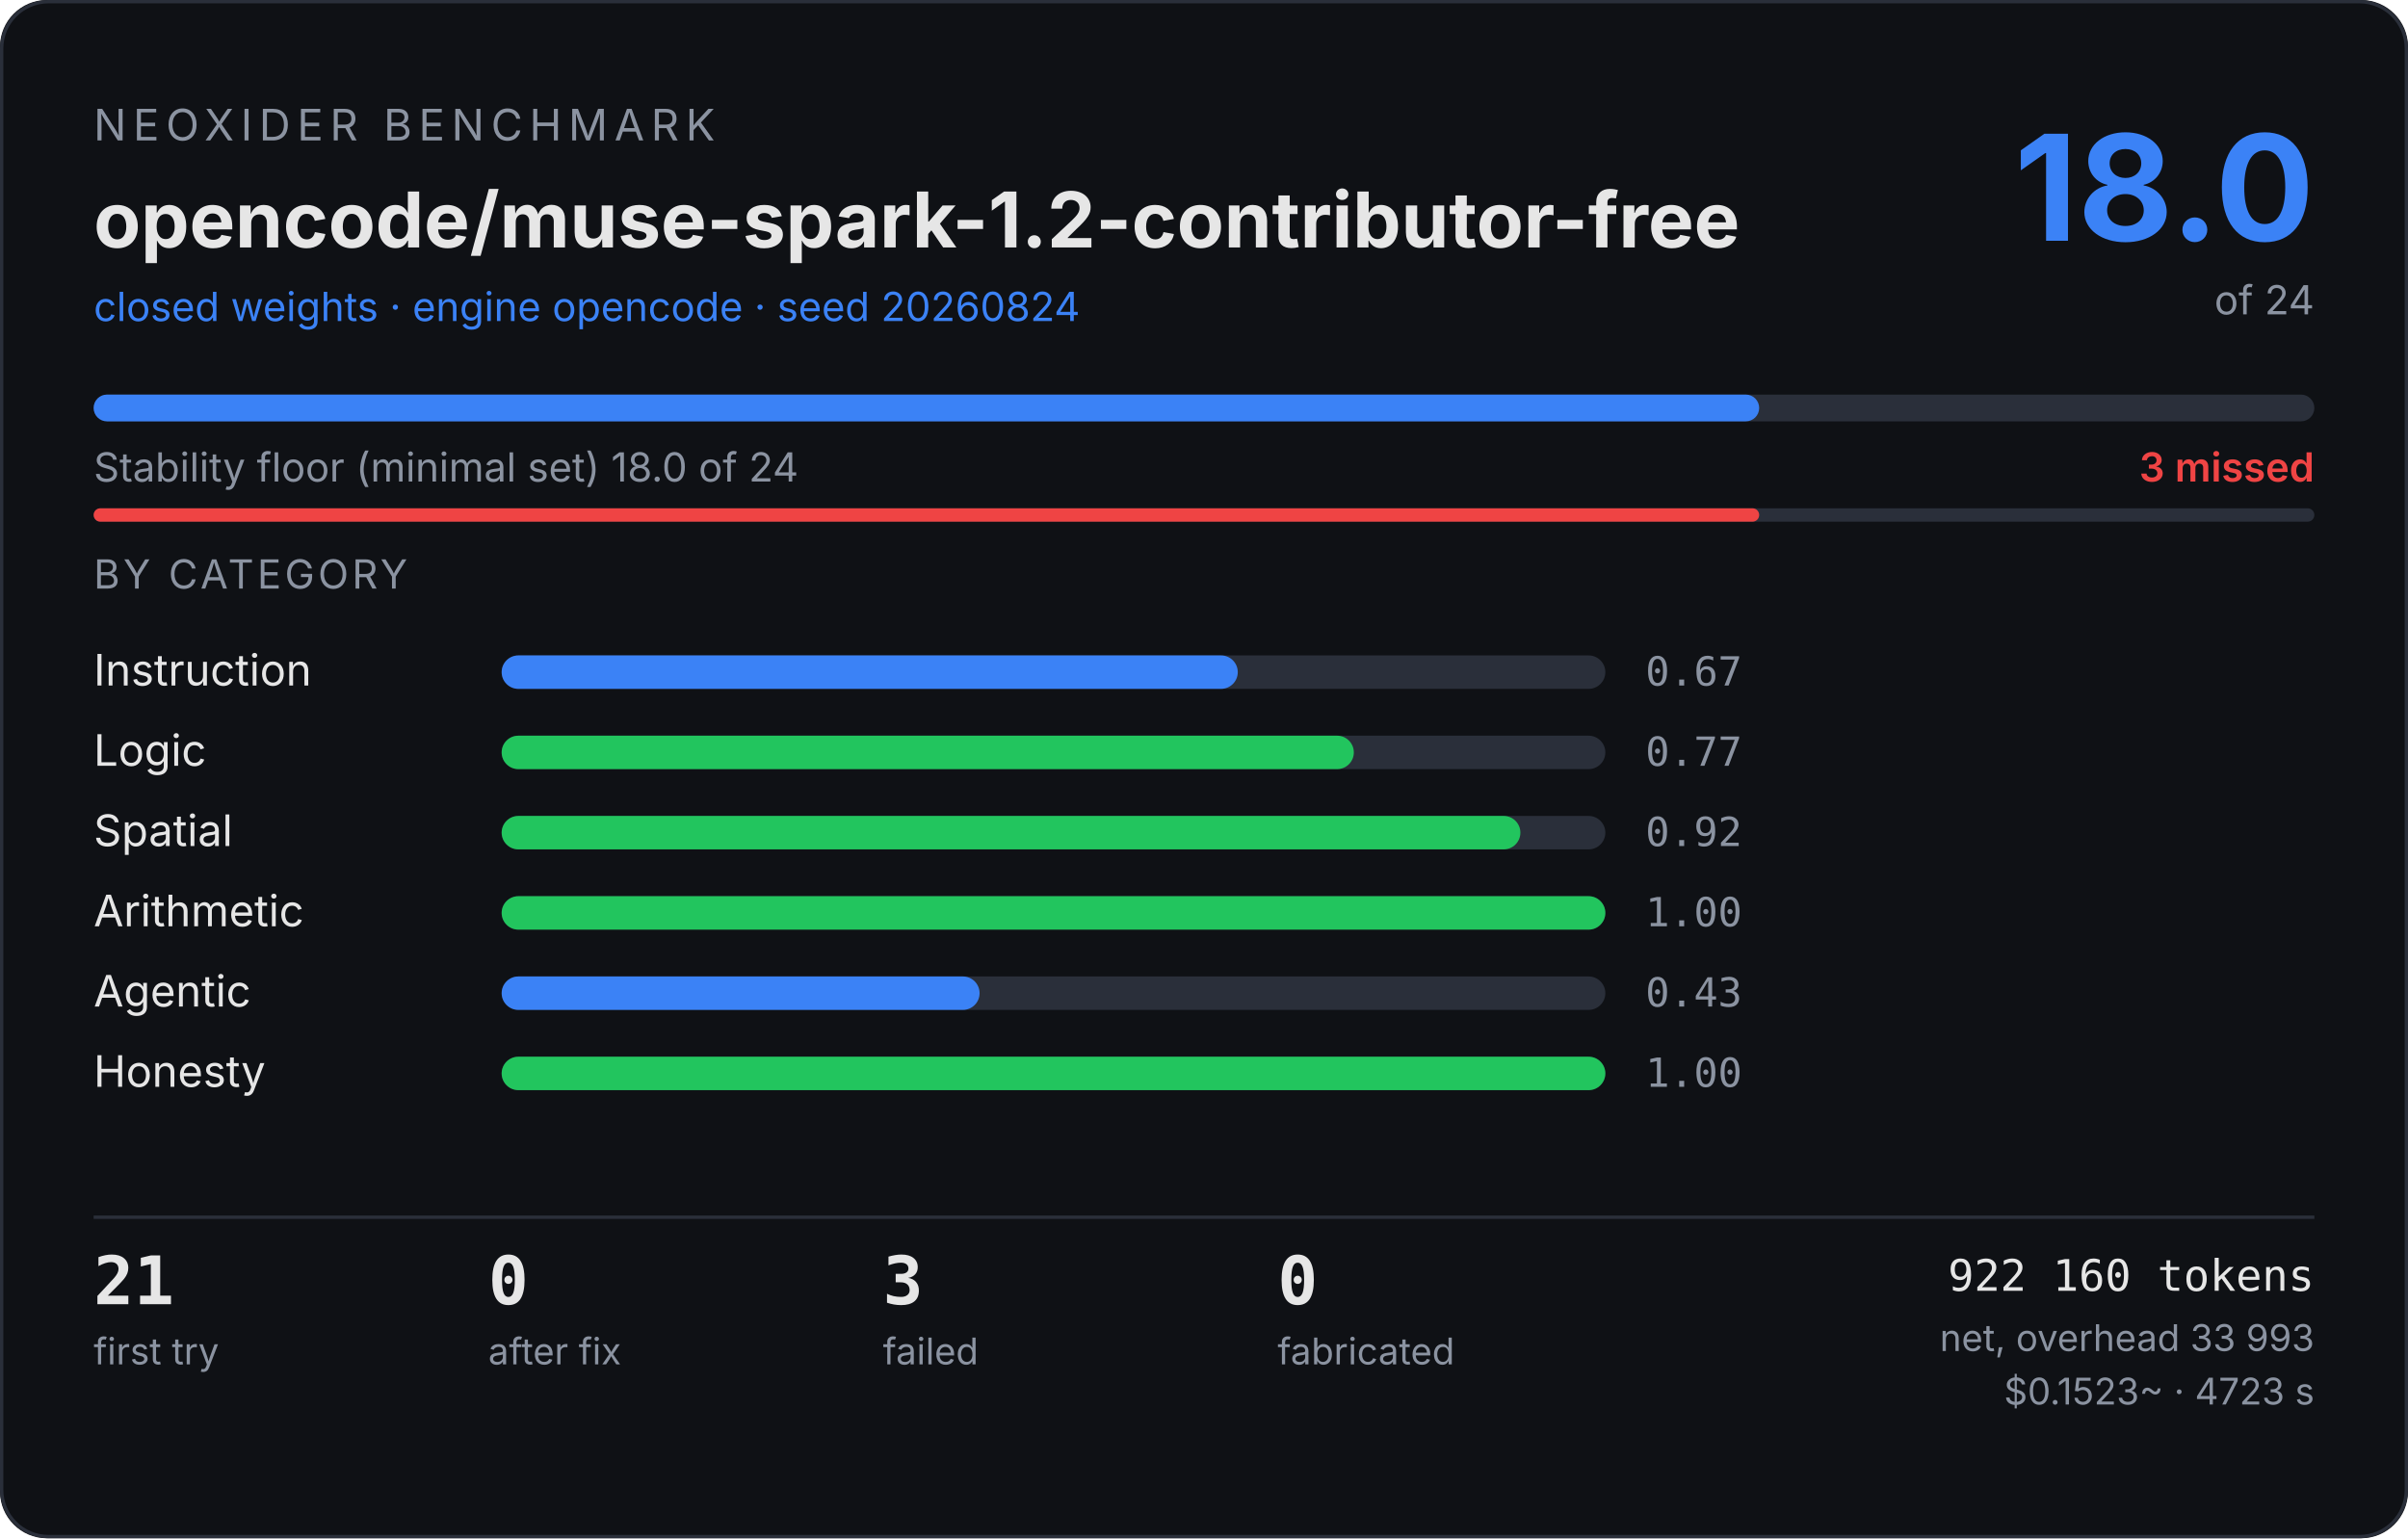
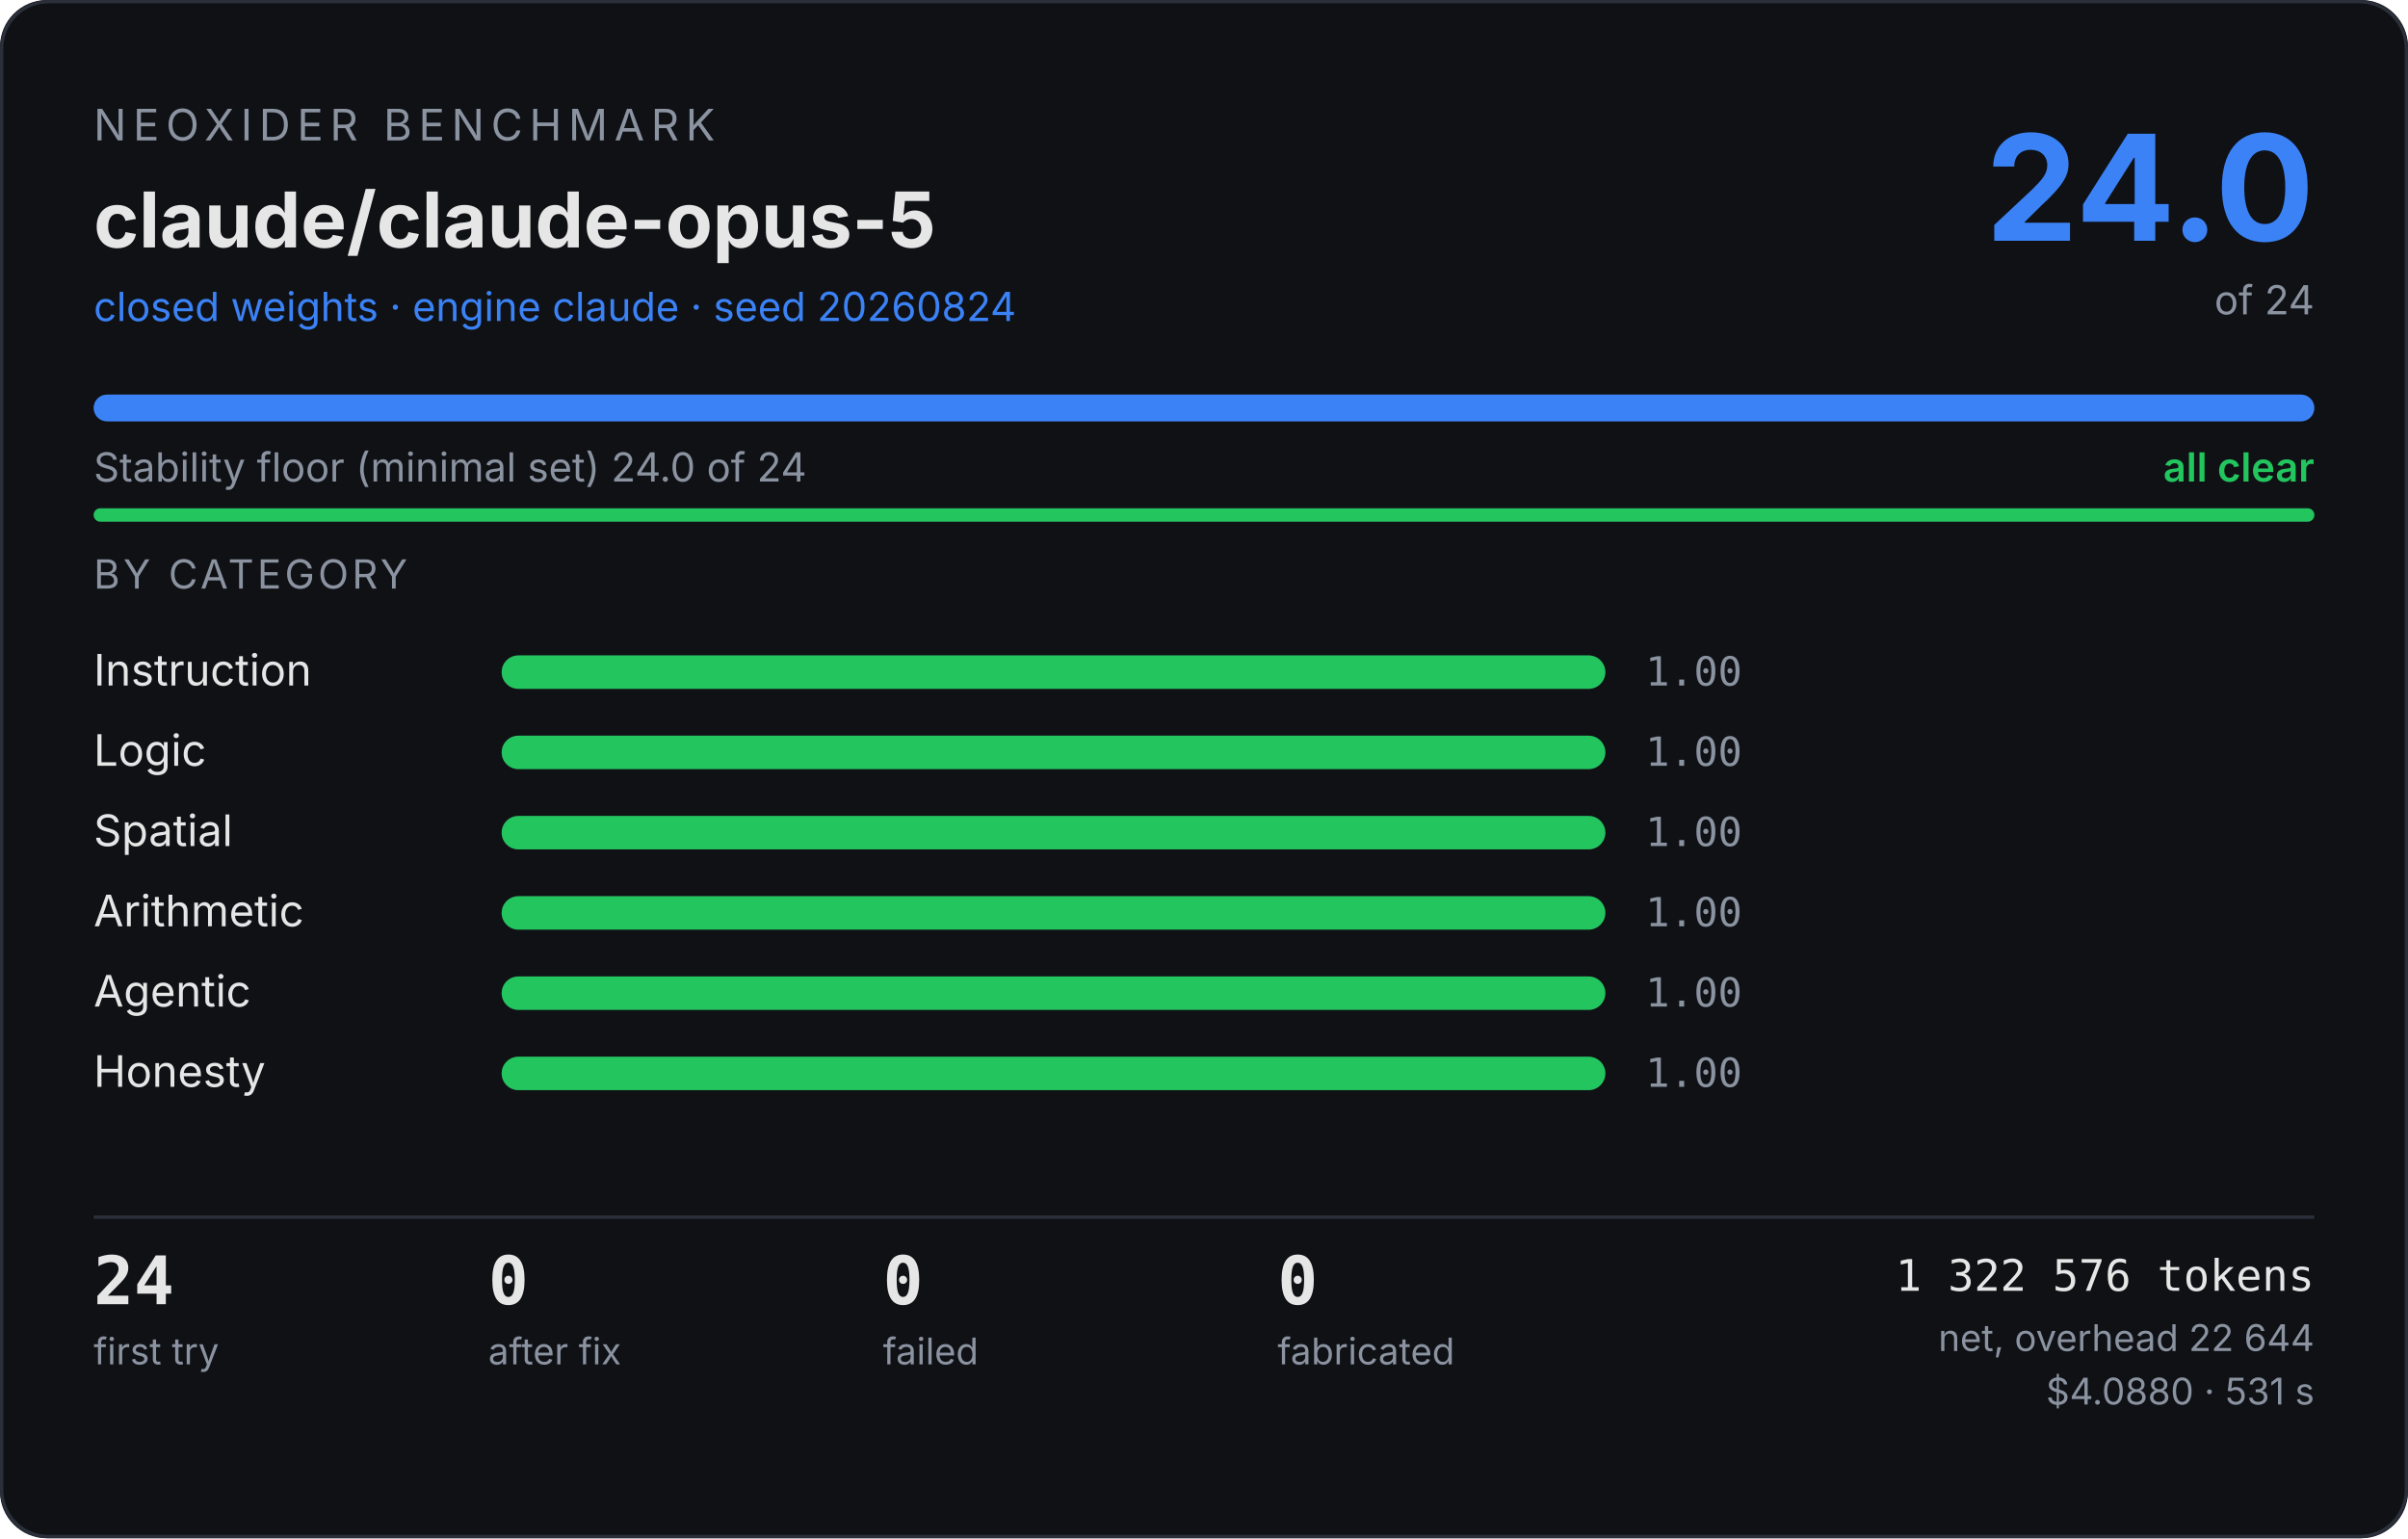
<svg xmlns="http://www.w3.org/2000/svg" width="720" height="460" viewBox="0 0 720 460" font-family="system-ui,-apple-system,Segoe UI,sans-serif">
  <rect width="720" height="460" rx="14" fill="#0f1115" />
  <rect x="0.5" y="0.5" width="719" height="459" rx="14" fill="none" stroke="#2a2f3a" />
  <text x="28" y="42" fill="#8b93a1" font-size="13" letter-spacing="2">NEOXIDER BENCHMARK</text>
-   <text x="28" y="74" fill="#e6e6e6" font-size="23" font-weight="700">opencode/muse-spark-1.2-contributor-free</text>
-   <text x="28" y="96" fill="#3b82f6" font-size="12">closed weights · engine opencode · seed 20260824</text>
-   <text x="692" y="72" text-anchor="end" fill="#3b82f6" font-size="44" font-weight="700">18.0</text>
+   <text x="28" y="74" fill="#e6e6e6" font-size="23" font-weight="700">claude/claude-opus-5</text>
+   <text x="28" y="96" fill="#3b82f6" font-size="12">closed weights · engine claude · seed 20260824</text>
+   <text x="692" y="72" text-anchor="end" fill="#3b82f6" font-size="44" font-weight="700">24.0</text>
  <text x="692" y="94" text-anchor="end" fill="#8b93a1" font-size="12">of 24</text>
  <rect x="28" y="118" width="664" height="8" rx="4" fill="#2a2f3a" />
-   <rect x="28" y="118" width="498.0" height="8" rx="4" fill="#3b82f6" />
-   <text x="28" y="144" fill="#8b93a1" font-size="12">Stability floor (minimal set) 18.0 of 24</text>
-   <text x="692" y="144" text-anchor="end" fill="#ef4444" font-size="12" font-weight="600">3 missed</text>
+   <rect x="28" y="118" width="664.0" height="8" rx="4" fill="#3b82f6" />
+   <text x="28" y="144" fill="#8b93a1" font-size="12">Stability floor (minimal set) 24.0 of 24</text>
+   <text x="692" y="144" text-anchor="end" fill="#22c55e" font-size="12" font-weight="600">all clear</text>
  <rect x="28" y="152" width="664" height="4" rx="2" fill="#2a2f3a" />
-   <rect x="28" y="152" width="498.0" height="4" rx="2" fill="#ef4444" />
+   <rect x="28" y="152" width="664.0" height="4" rx="2" fill="#22c55e" />
  <text x="28" y="176" fill="#8b93a1" font-size="12" letter-spacing="1">BY CATEGORY</text>
  <text x="28" y="205" fill="#e6e6e6" font-size="13">Instruction</text>
  <rect x="150" y="196" width="330" height="10" rx="5" fill="#2a2f3a" />
-   <rect x="150" y="196" width="220.1" height="10" rx="5" fill="#3b82f6" />
-   <text x="492" y="205" fill="#8b93a1" font-size="12" font-family="ui-monospace,Consolas,monospace">0.67</text>
+   <rect x="150" y="196" width="330.0" height="10" rx="5" fill="#22c55e" />
+   <text x="492" y="205" fill="#8b93a1" font-size="12" font-family="ui-monospace,Consolas,monospace">1.00</text>
  <text x="28" y="229" fill="#e6e6e6" font-size="13">Logic</text>
  <rect x="150" y="220" width="330" height="10" rx="5" fill="#2a2f3a" />
-   <rect x="150" y="220" width="254.8" height="10" rx="5" fill="#22c55e" />
-   <text x="492" y="229" fill="#8b93a1" font-size="12" font-family="ui-monospace,Consolas,monospace">0.77</text>
+   <rect x="150" y="220" width="330.0" height="10" rx="5" fill="#22c55e" />
+   <text x="492" y="229" fill="#8b93a1" font-size="12" font-family="ui-monospace,Consolas,monospace">1.00</text>
  <text x="28" y="253" fill="#e6e6e6" font-size="13">Spatial</text>
  <rect x="150" y="244" width="330" height="10" rx="5" fill="#2a2f3a" />
-   <rect x="150" y="244" width="304.6" height="10" rx="5" fill="#22c55e" />
-   <text x="492" y="253" fill="#8b93a1" font-size="12" font-family="ui-monospace,Consolas,monospace">0.92</text>
+   <rect x="150" y="244" width="330.0" height="10" rx="5" fill="#22c55e" />
+   <text x="492" y="253" fill="#8b93a1" font-size="12" font-family="ui-monospace,Consolas,monospace">1.00</text>
  <text x="28" y="277" fill="#e6e6e6" font-size="13">Arithmetic</text>
  <rect x="150" y="268" width="330" height="10" rx="5" fill="#2a2f3a" />
  <rect x="150" y="268" width="330.0" height="10" rx="5" fill="#22c55e" />
  <text x="492" y="277" fill="#8b93a1" font-size="12" font-family="ui-monospace,Consolas,monospace">1.00</text>
  <text x="28" y="301" fill="#e6e6e6" font-size="13">Agentic</text>
  <rect x="150" y="292" width="330" height="10" rx="5" fill="#2a2f3a" />
-   <rect x="150" y="292" width="142.9" height="10" rx="5" fill="#3b82f6" />
-   <text x="492" y="301" fill="#8b93a1" font-size="12" font-family="ui-monospace,Consolas,monospace">0.43</text>
+   <rect x="150" y="292" width="330.0" height="10" rx="5" fill="#22c55e" />
+   <text x="492" y="301" fill="#8b93a1" font-size="12" font-family="ui-monospace,Consolas,monospace">1.00</text>
  <text x="28" y="325" fill="#e6e6e6" font-size="13">Honesty</text>
  <rect x="150" y="316" width="330" height="10" rx="5" fill="#2a2f3a" />
  <rect x="150" y="316" width="330.0" height="10" rx="5" fill="#22c55e" />
  <text x="492" y="325" fill="#8b93a1" font-size="12" font-family="ui-monospace,Consolas,monospace">1.00</text>
  <line x1="28" y1="364" x2="692" y2="364" stroke="#2a2f3a" />
-   <text x="28" y="390" fill="#e6e6e6" font-size="20" font-weight="700" font-family="ui-monospace,Consolas,monospace">21</text>
+   <text x="28" y="390" fill="#e6e6e6" font-size="20" font-weight="700" font-family="ui-monospace,Consolas,monospace">24</text>
  <text x="28" y="408" fill="#8b93a1" font-size="11">first try</text>
  <text x="146" y="390" fill="#e6e6e6" font-size="20" font-weight="700" font-family="ui-monospace,Consolas,monospace">0</text>
  <text x="146" y="408" fill="#8b93a1" font-size="11">after fix</text>
-   <text x="264" y="390" fill="#e6e6e6" font-size="20" font-weight="700" font-family="ui-monospace,Consolas,monospace">3</text>
+   <text x="264" y="390" fill="#e6e6e6" font-size="20" font-weight="700" font-family="ui-monospace,Consolas,monospace">0</text>
  <text x="264" y="408" fill="#8b93a1" font-size="11">failed</text>
  <text x="382" y="390" fill="#e6e6e6" font-size="20" font-weight="700" font-family="ui-monospace,Consolas,monospace">0</text>
  <text x="382" y="408" fill="#8b93a1" font-size="11">fabricated</text>
-   <text x="692" y="386" text-anchor="end" fill="#e6e6e6" font-size="13" font-family="ui-monospace,Consolas,monospace">922 160 tokens</text>
-   <text x="692" y="404" text-anchor="end" fill="#8b93a1" font-size="11">net, overhead 33 993</text>
-   <text x="692" y="420" text-anchor="end" fill="#8b93a1" font-size="11">$0.1523~ · 4723 s</text>
+   <text x="692" y="386" text-anchor="end" fill="#e6e6e6" font-size="13" font-family="ui-monospace,Consolas,monospace">1 322 576 tokens</text>
+   <text x="692" y="404" text-anchor="end" fill="#8b93a1" font-size="11">net, overhead 22 644</text>
+   <text x="692" y="420" text-anchor="end" fill="#8b93a1" font-size="11">$4.0880 · 531 s</text>
</svg>
